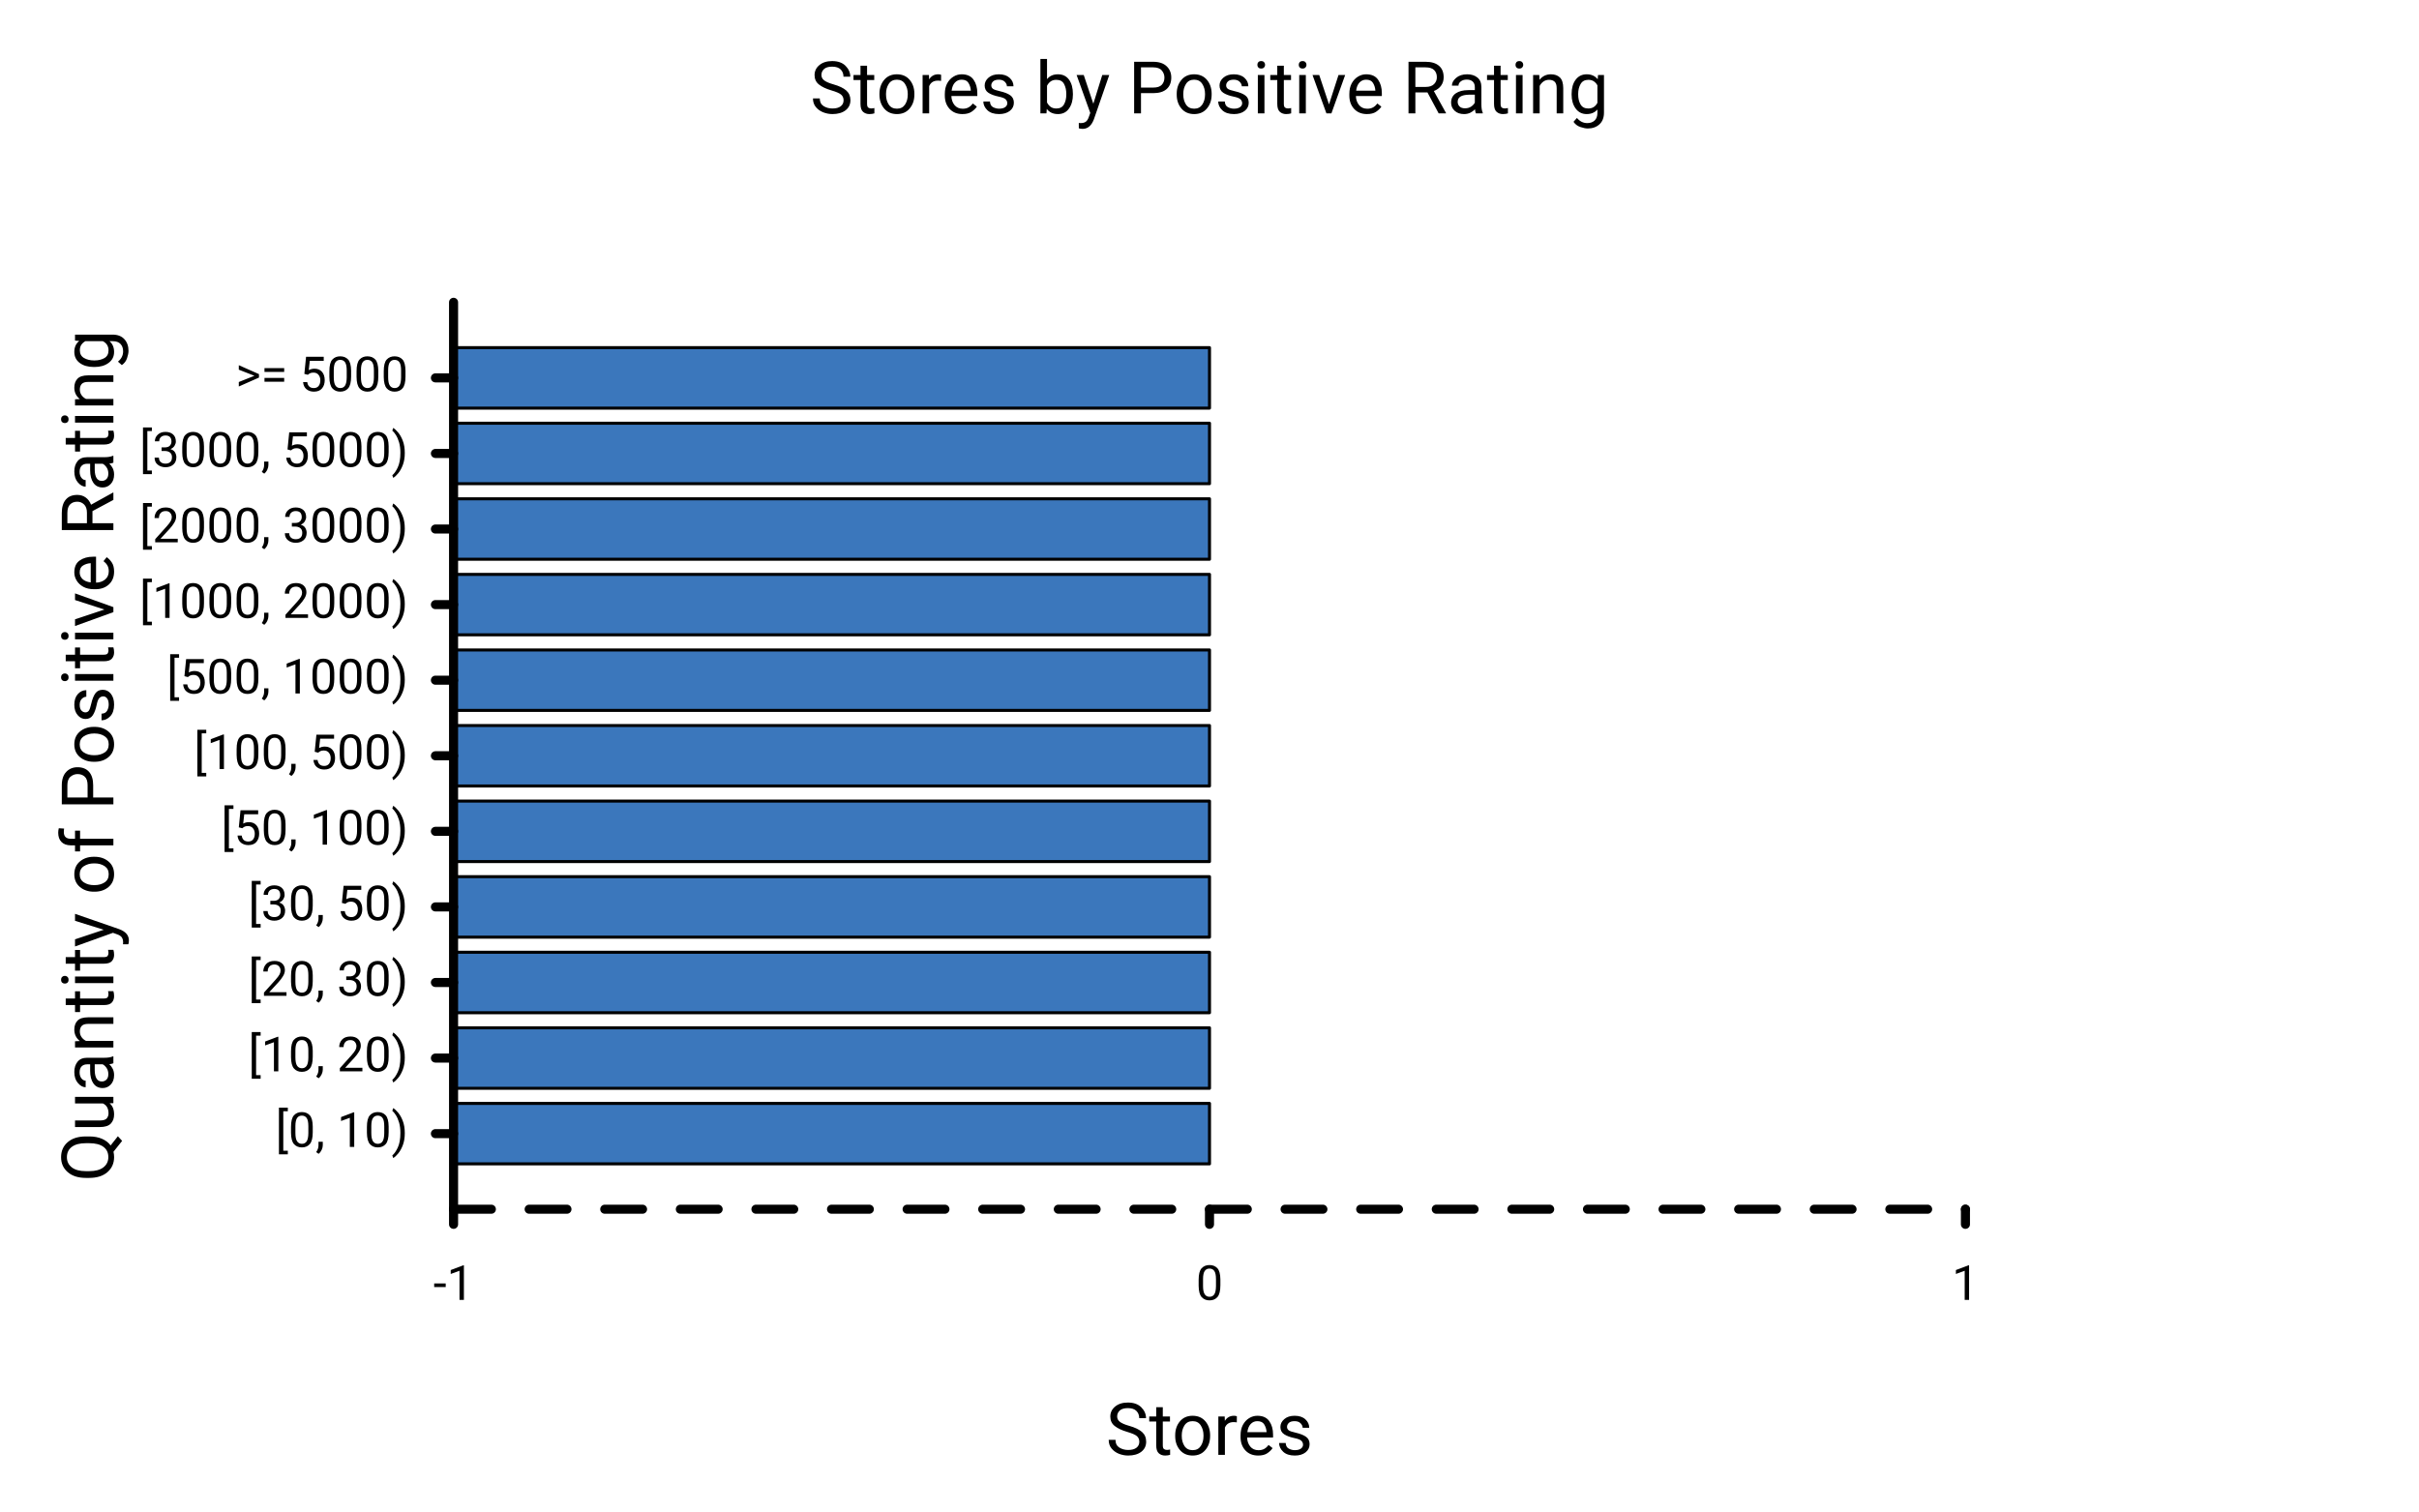
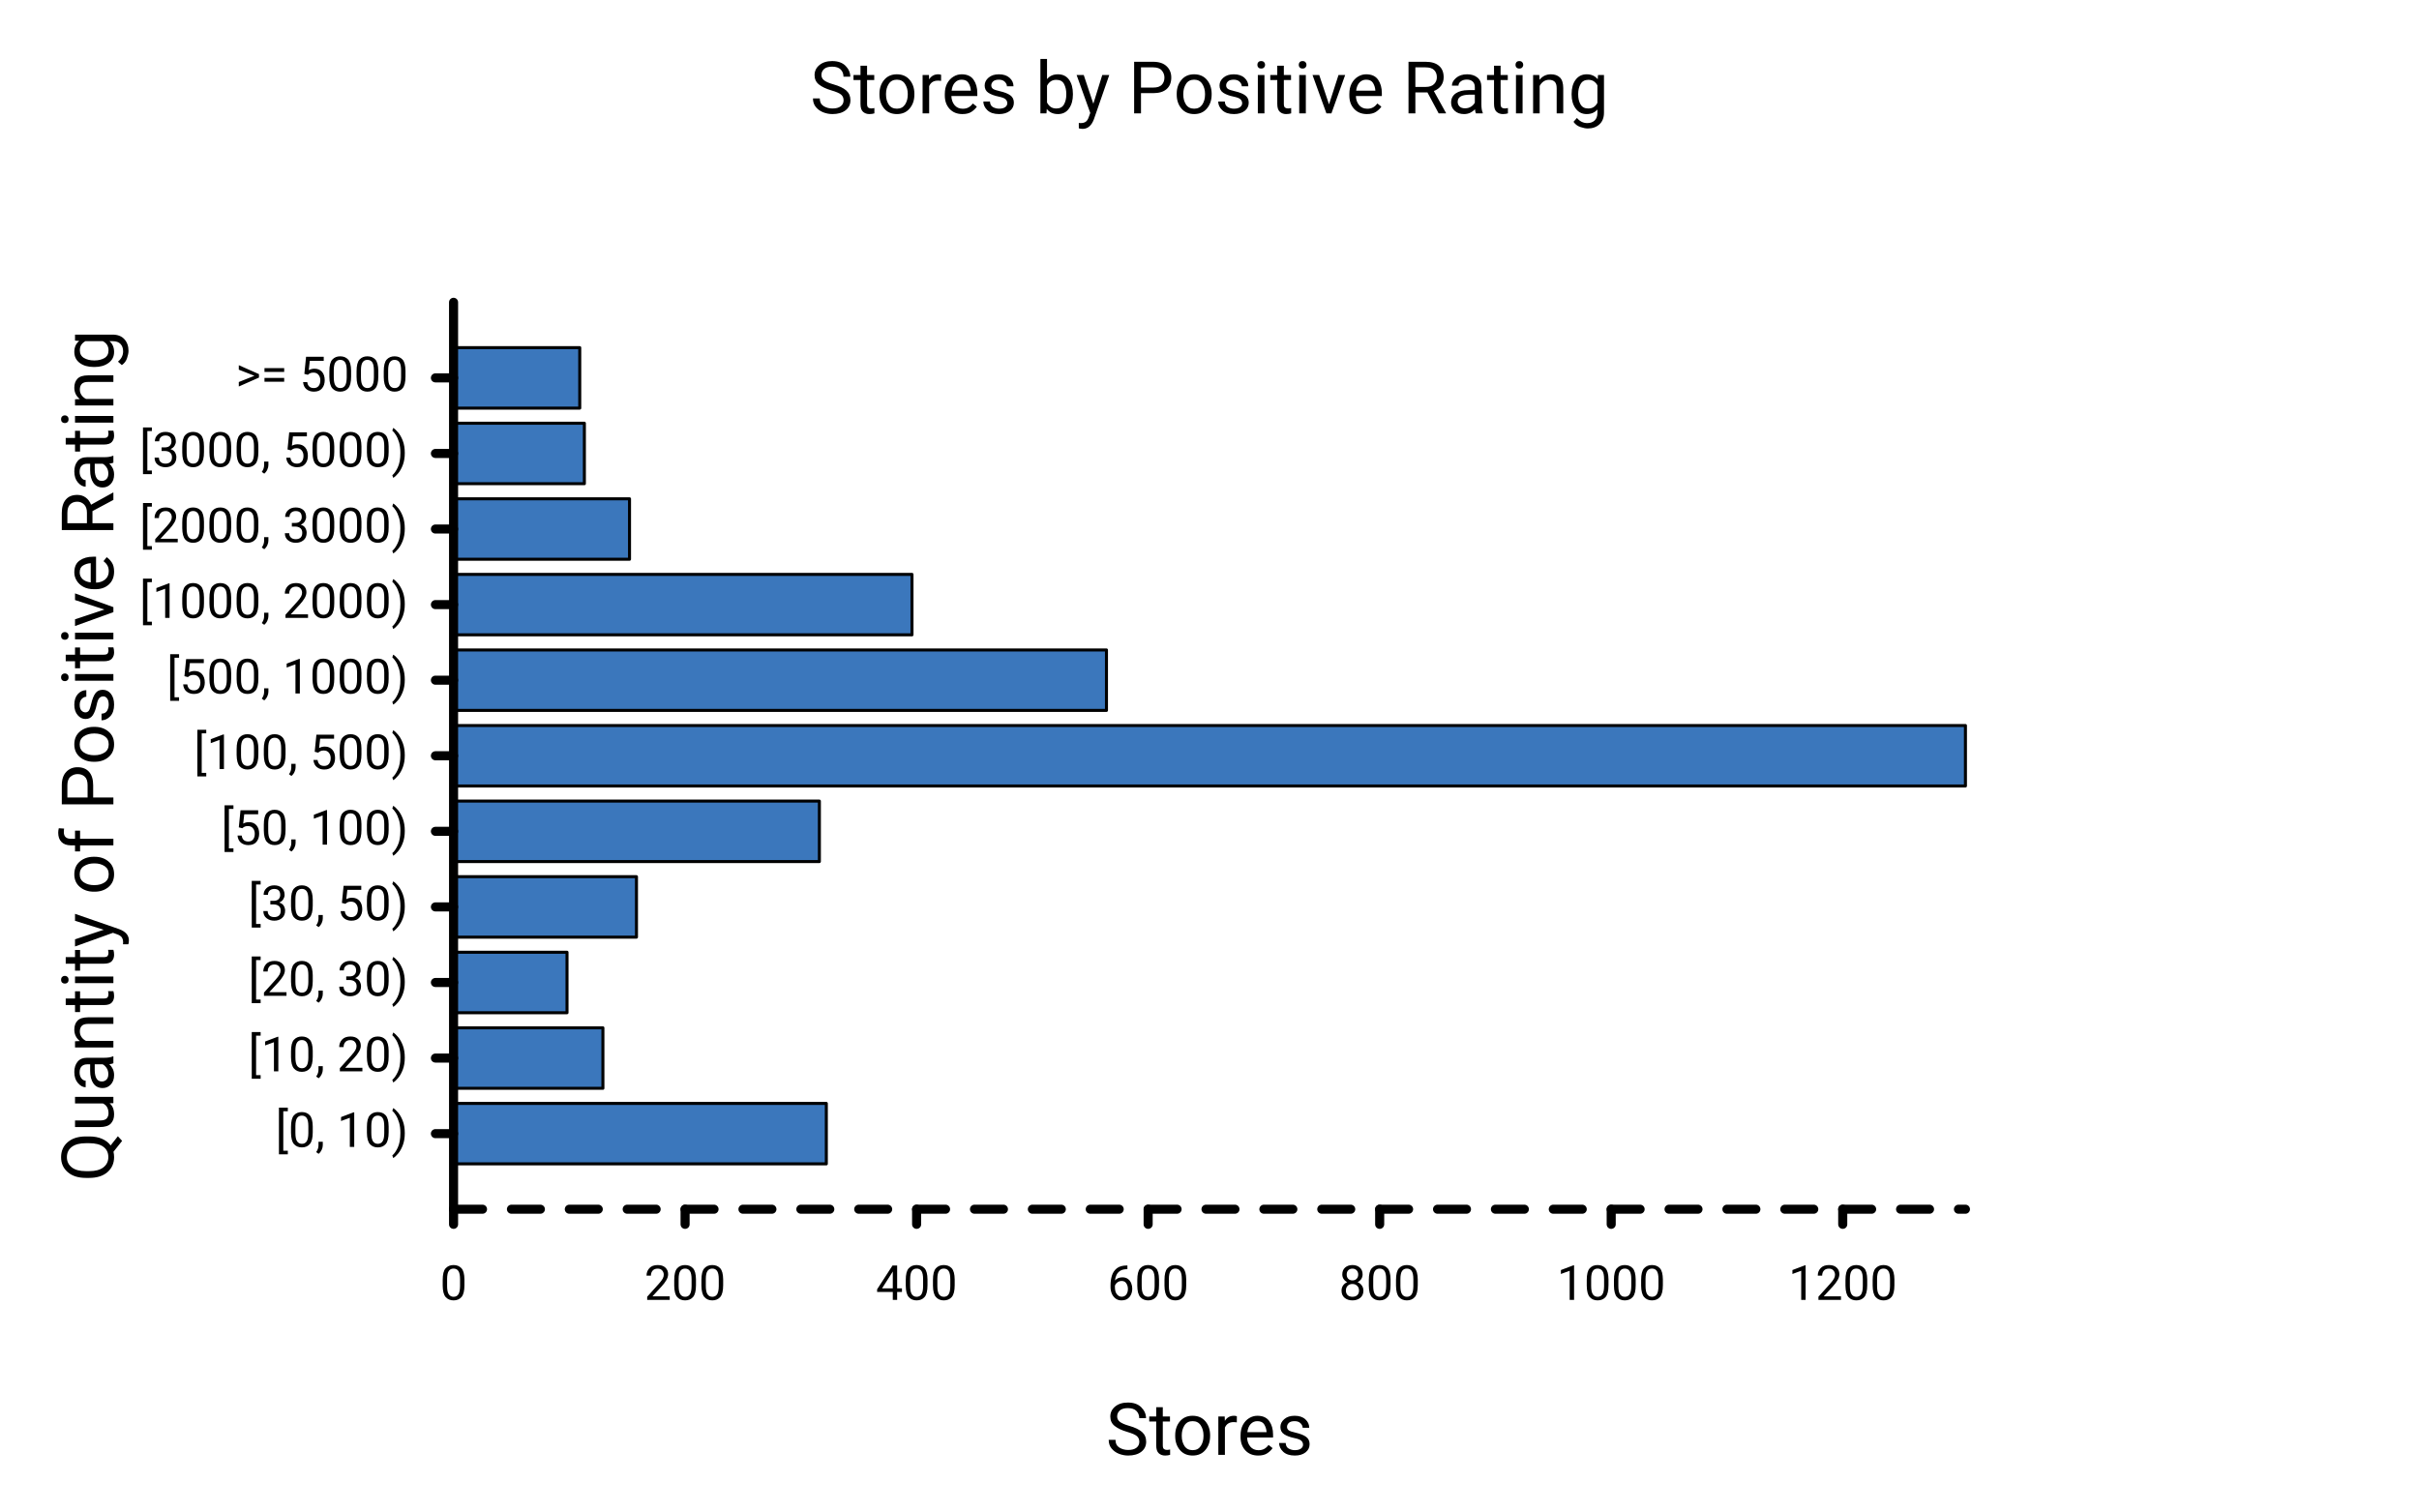
<svg xmlns="http://www.w3.org/2000/svg" class="poloto" width="800" height="500" viewBox="0 0 800 500">
  <style>
.poloto{
  stroke-linecap:round;
  stroke-linejoin:round;
  font-family:Roboto,sans-serif;
  font-size:16px;
}
.poloto_background{fill:AliceBlue;}
.poloto_scatter{stroke-width:7}
.poloto_line{stroke-width:2}
.poloto_text{fill: black;}
.poloto_name{font-size:24px;dominant-baseline:start;text-anchor:middle;}
.poloto_where{dominant-baseline:middle;text-anchor:start}
.poloto_text.poloto_legend{font-size:20px;dominant-baseline:middle;text-anchor:start;}
.poloto_text.poloto_ticks.poloto_y{dominant-baseline:middle;text-anchor:end}
.poloto_text.poloto_ticks.poloto_x{dominant-baseline:start;text-anchor:middle}
.poloto_imgs.poloto_ticks{stroke: black;stroke-width:3;fill:none;stroke-dasharray:none}
.poloto_grid{stroke:gray;stroke-width:0.5}

.poloto0.poloto_stroke{stroke:blue;}
.poloto1.poloto_stroke{stroke:red;}
.poloto2.poloto_stroke{stroke:green;}
.poloto3.poloto_stroke{stroke:gold;}
.poloto4.poloto_stroke{stroke:aqua;}
.poloto5.poloto_stroke{stroke:lime;}
.poloto6.poloto_stroke{stroke:orange;}
.poloto7.poloto_stroke{stroke:chocolate;}
.poloto0.poloto_fill{fill:blue;}
.poloto1.poloto_fill{fill:red;}
.poloto2.poloto_fill{fill:green;}
.poloto3.poloto_fill{fill:gold;}
.poloto4.poloto_fill{fill:aqua;}
.poloto5.poloto_fill{fill:lime;}
.poloto6.poloto_fill{fill:orange;}
.poloto7.poloto_fill{fill:chocolate;}

            .poloto_background{fill-opacity:0;}
            .poloto0.poloto_histo.poloto_imgs{fill:#3B77BC;stroke:black;stroke-width:1px}
            .poloto_grid{display:none}
            .poloto0.poloto_stroke{stroke:#3B77BC}
        
	</style>
  <circle r="1e5" class="poloto_background" />
  <g id="poloto_plot0" class="poloto_plot poloto_imgs poloto_histo poloto0 poloto_fill">
-     <rect x="150.00" y="365.00" width="250" height="20" />
-     <rect x="150.00" y="340.00" width="250" height="20" />
-     <rect x="150.00" y="315.00" width="250" height="20" />
-     <rect x="150.00" y="290.00" width="250" height="20" />
-     <rect x="150.00" y="265.00" width="250" height="20" />
-     <rect x="150.00" y="240.00" width="250" height="20" />
-     <rect x="150.00" y="215.00" width="250" height="20" />
-     <rect x="150.00" y="190.00" width="250" height="20" />
-     <rect x="150.00" y="165.00" width="250" height="20" />
-     <rect x="150.00" y="140.00" width="250" height="20" />
-     <rect x="150.00" y="115.00" width="250" height="20" />
+     <rect x="150.00" y="365.00" width="123.277" height="20" />
+     <rect x="150.00" y="340.00" width="49.387" height="20" />
+     <rect x="150.00" y="315.00" width="37.519" height="20" />
+     <rect x="150.00" y="290.00" width="60.49" height="20" />
+     <rect x="150.00" y="265.00" width="120.98" height="20" />
+     <rect x="150.00" y="240.00" width="500" height="20" />
+     <rect x="150.00" y="215.00" width="215.926" height="20" />
+     <rect x="150.00" y="190.00" width="151.608" height="20" />
+     <rect x="150.00" y="165.00" width="58.193" height="20" />
+     <rect x="150.00" y="140.00" width="43.262" height="20" />
+     <rect x="150.00" y="115.00" width="41.73" height="20" />
  </g>
  <text class="poloto_text poloto_name poloto_title" x="400.00" y="37.50">Stores by Positive Rating</text>
  <text class="poloto_text poloto_name poloto_x" x="400.00" y="481.25">Stores</text>
  <text class="poloto_text poloto_name poloto_y" x="37.50" y="250.00" transform="rotate(-90,37.50,250.00)">Quantity of Positive Rating</text>
  <g class="poloto_text poloto_ticks poloto_y">
    <text x="135.00" y="375.00">[0, 10)</text>
    <text x="135.00" y="350.00">[10, 20)</text>
    <text x="135.00" y="325.00">[20, 30)</text>
    <text x="135.00" y="300.00">[30, 50)</text>
    <text x="135.00" y="275.00">[50, 100)</text>
    <text x="135.00" y="250.00">[100, 500)</text>
    <text x="135.00" y="225.00">[500, 1000)</text>
    <text x="135.00" y="200.00">[1000, 2000)</text>
    <text x="135.00" y="175.00">[2000, 3000)</text>
    <text x="135.00" y="150.00">[3000, 5000)</text>
    <text x="135.00" y="125.00">&gt;= 5000</text>
  </g>
  <g class="poloto_imgs poloto_ticks poloto_y">
    <line x1="150.00" x2="144.00" y1="375.00" y2="375.00" />
    <line x1="150.00" x2="144.00" y1="350.00" y2="350.00" />
    <line x1="150.00" x2="144.00" y1="325.00" y2="325.00" />
    <line x1="150.00" x2="144.00" y1="300.00" y2="300.00" />
    <line x1="150.00" x2="144.00" y1="275.00" y2="275.00" />
    <line x1="150.00" x2="144.00" y1="250.00" y2="250.00" />
    <line x1="150.00" x2="144.00" y1="225.00" y2="225.00" />
    <line x1="150.00" x2="144.00" y1="200.00" y2="200.00" />
    <line x1="150.00" x2="144.00" y1="175.00" y2="175.00" />
    <line x1="150.00" x2="144.00" y1="150.00" y2="150.00" />
    <line x1="150.00" x2="144.00" y1="125.00" y2="125.00" />
  </g>
  <g class="poloto_text poloto_ticks poloto_x">
-     <text x="150.00" y="430.00">-1</text>
-     <text x="400.00" y="430.00">0</text>
-     <text x="650.00" y="430.00">1</text>
+     <text x="150.00" y="430.00">0</text>
+     <text x="226.57" y="430.00">200</text>
+     <text x="303.14" y="430.00">400</text>
+     <text x="379.71" y="430.00">600</text>
+     <text x="456.28" y="430.00">800</text>
+     <text x="532.85" y="430.00">1000</text>
+     <text x="609.42" y="430.00">1200</text>
  </g>
  <g class="poloto_imgs poloto_ticks poloto_x">
    <line x1="150.00" x2="150.00" y1="400.00" y2="405.00" />
-     <line x1="400.00" x2="400.00" y1="400.00" y2="405.00" />
-     <line x1="650.00" x2="650.00" y1="400.00" y2="405.00" />
+     <line x1="226.57" x2="226.57" y1="400.00" y2="405.00" />
+     <line x1="303.14" x2="303.14" y1="400.00" y2="405.00" />
+     <line x1="379.71" x2="379.71" y1="400.00" y2="405.00" />
+     <line x1="456.28" x2="456.28" y1="400.00" y2="405.00" />
+     <line x1="532.85" x2="532.85" y1="400.00" y2="405.00" />
+     <line x1="609.42" x2="609.42" y1="400.00" y2="405.00" />
  </g>
  <g class="poloto_grid poloto_x">
    <line x1="150.00" x2="150.00" y1="400.00" y2="100.00" />
-     <line x1="400.00" x2="400.00" y1="400.00" y2="100.00" />
-     <line x1="650.00" x2="650.00" y1="400.00" y2="100.00" />
+     <line x1="226.57" x2="226.57" y1="400.00" y2="100.00" />
+     <line x1="303.14" x2="303.14" y1="400.00" y2="100.00" />
+     <line x1="379.71" x2="379.71" y1="400.00" y2="100.00" />
+     <line x1="456.28" x2="456.28" y1="400.00" y2="100.00" />
+     <line x1="532.85" x2="532.85" y1="400.00" y2="100.00" />
+     <line x1="609.42" x2="609.42" y1="400.00" y2="100.00" />
  </g>
-   <path class="poloto_imgs poloto_ticks poloto_x" style="stroke-dasharray:12.5;stroke-dashoffset:-0;" d=" M 150.00 400.00 L 650.00 400.00" />
+   <path class="poloto_imgs poloto_ticks poloto_x" style="stroke-dasharray:9.571;stroke-dashoffset:-0;" d=" M 150.00 400.00 L 650.00 400.00" />
  <path class="poloto_imgs poloto_ticks poloto_y" d=" M 150.00 400.00 L 150.00 100.00" />
</svg>
